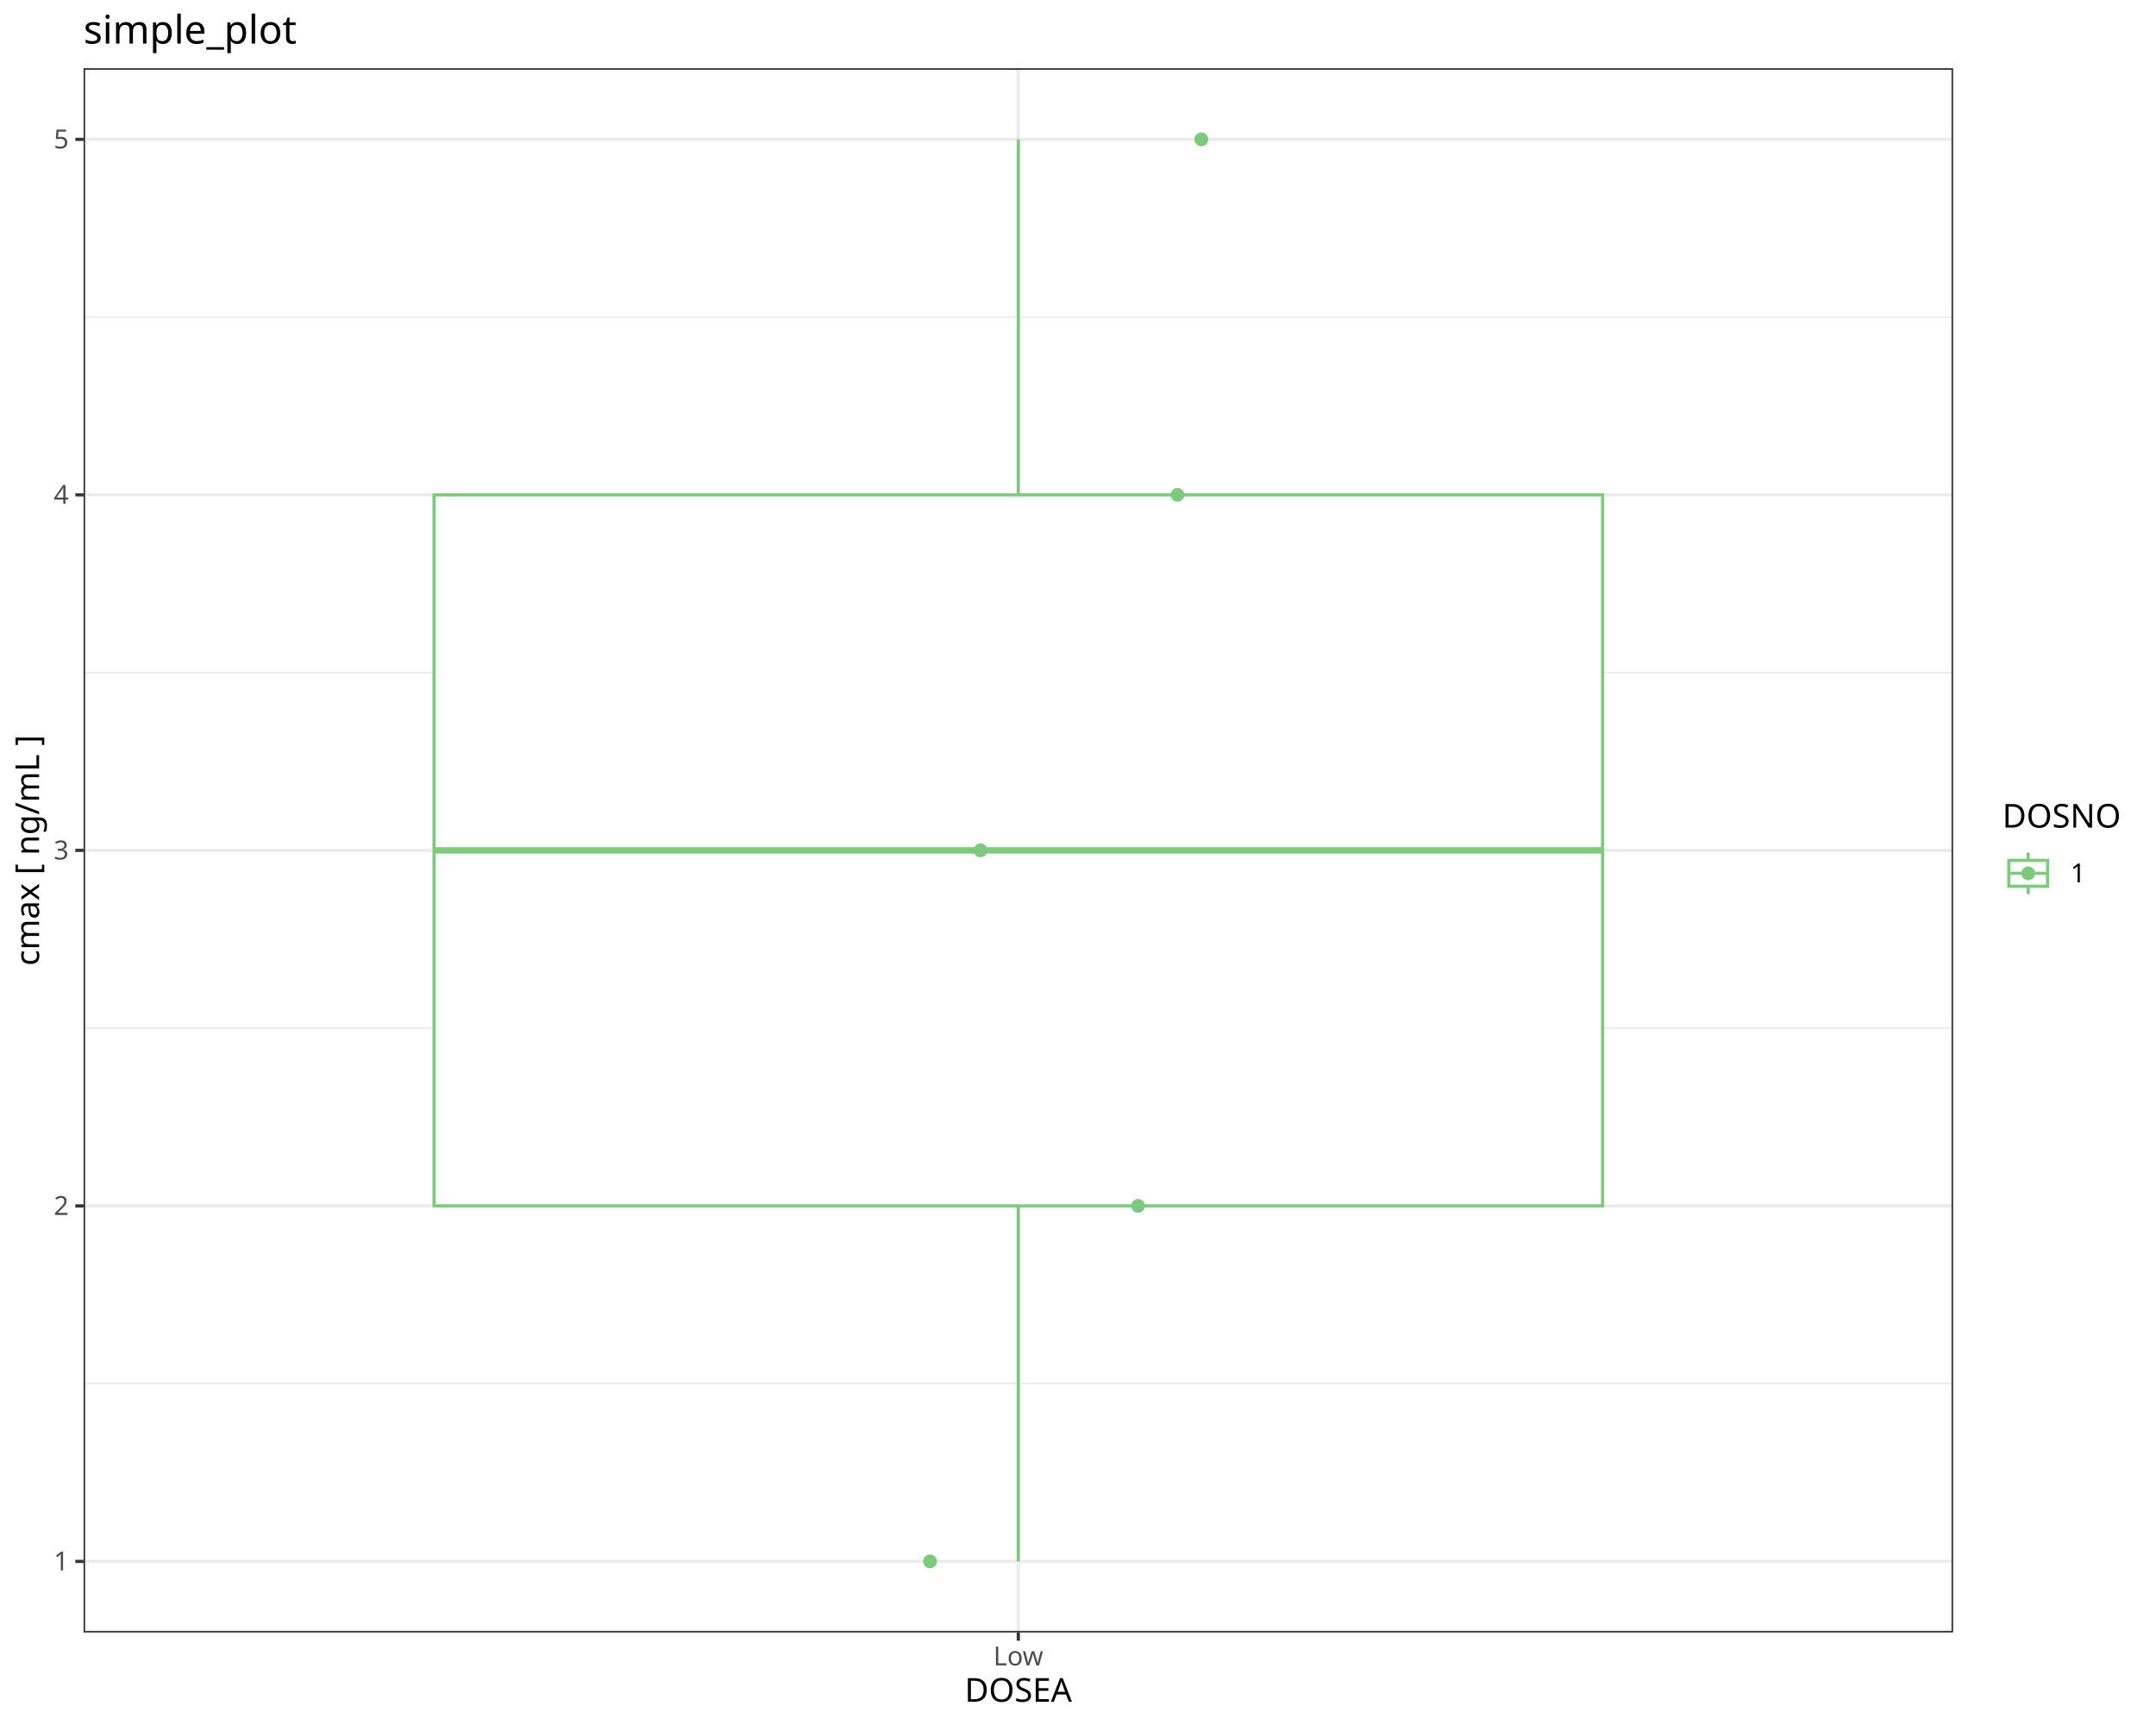
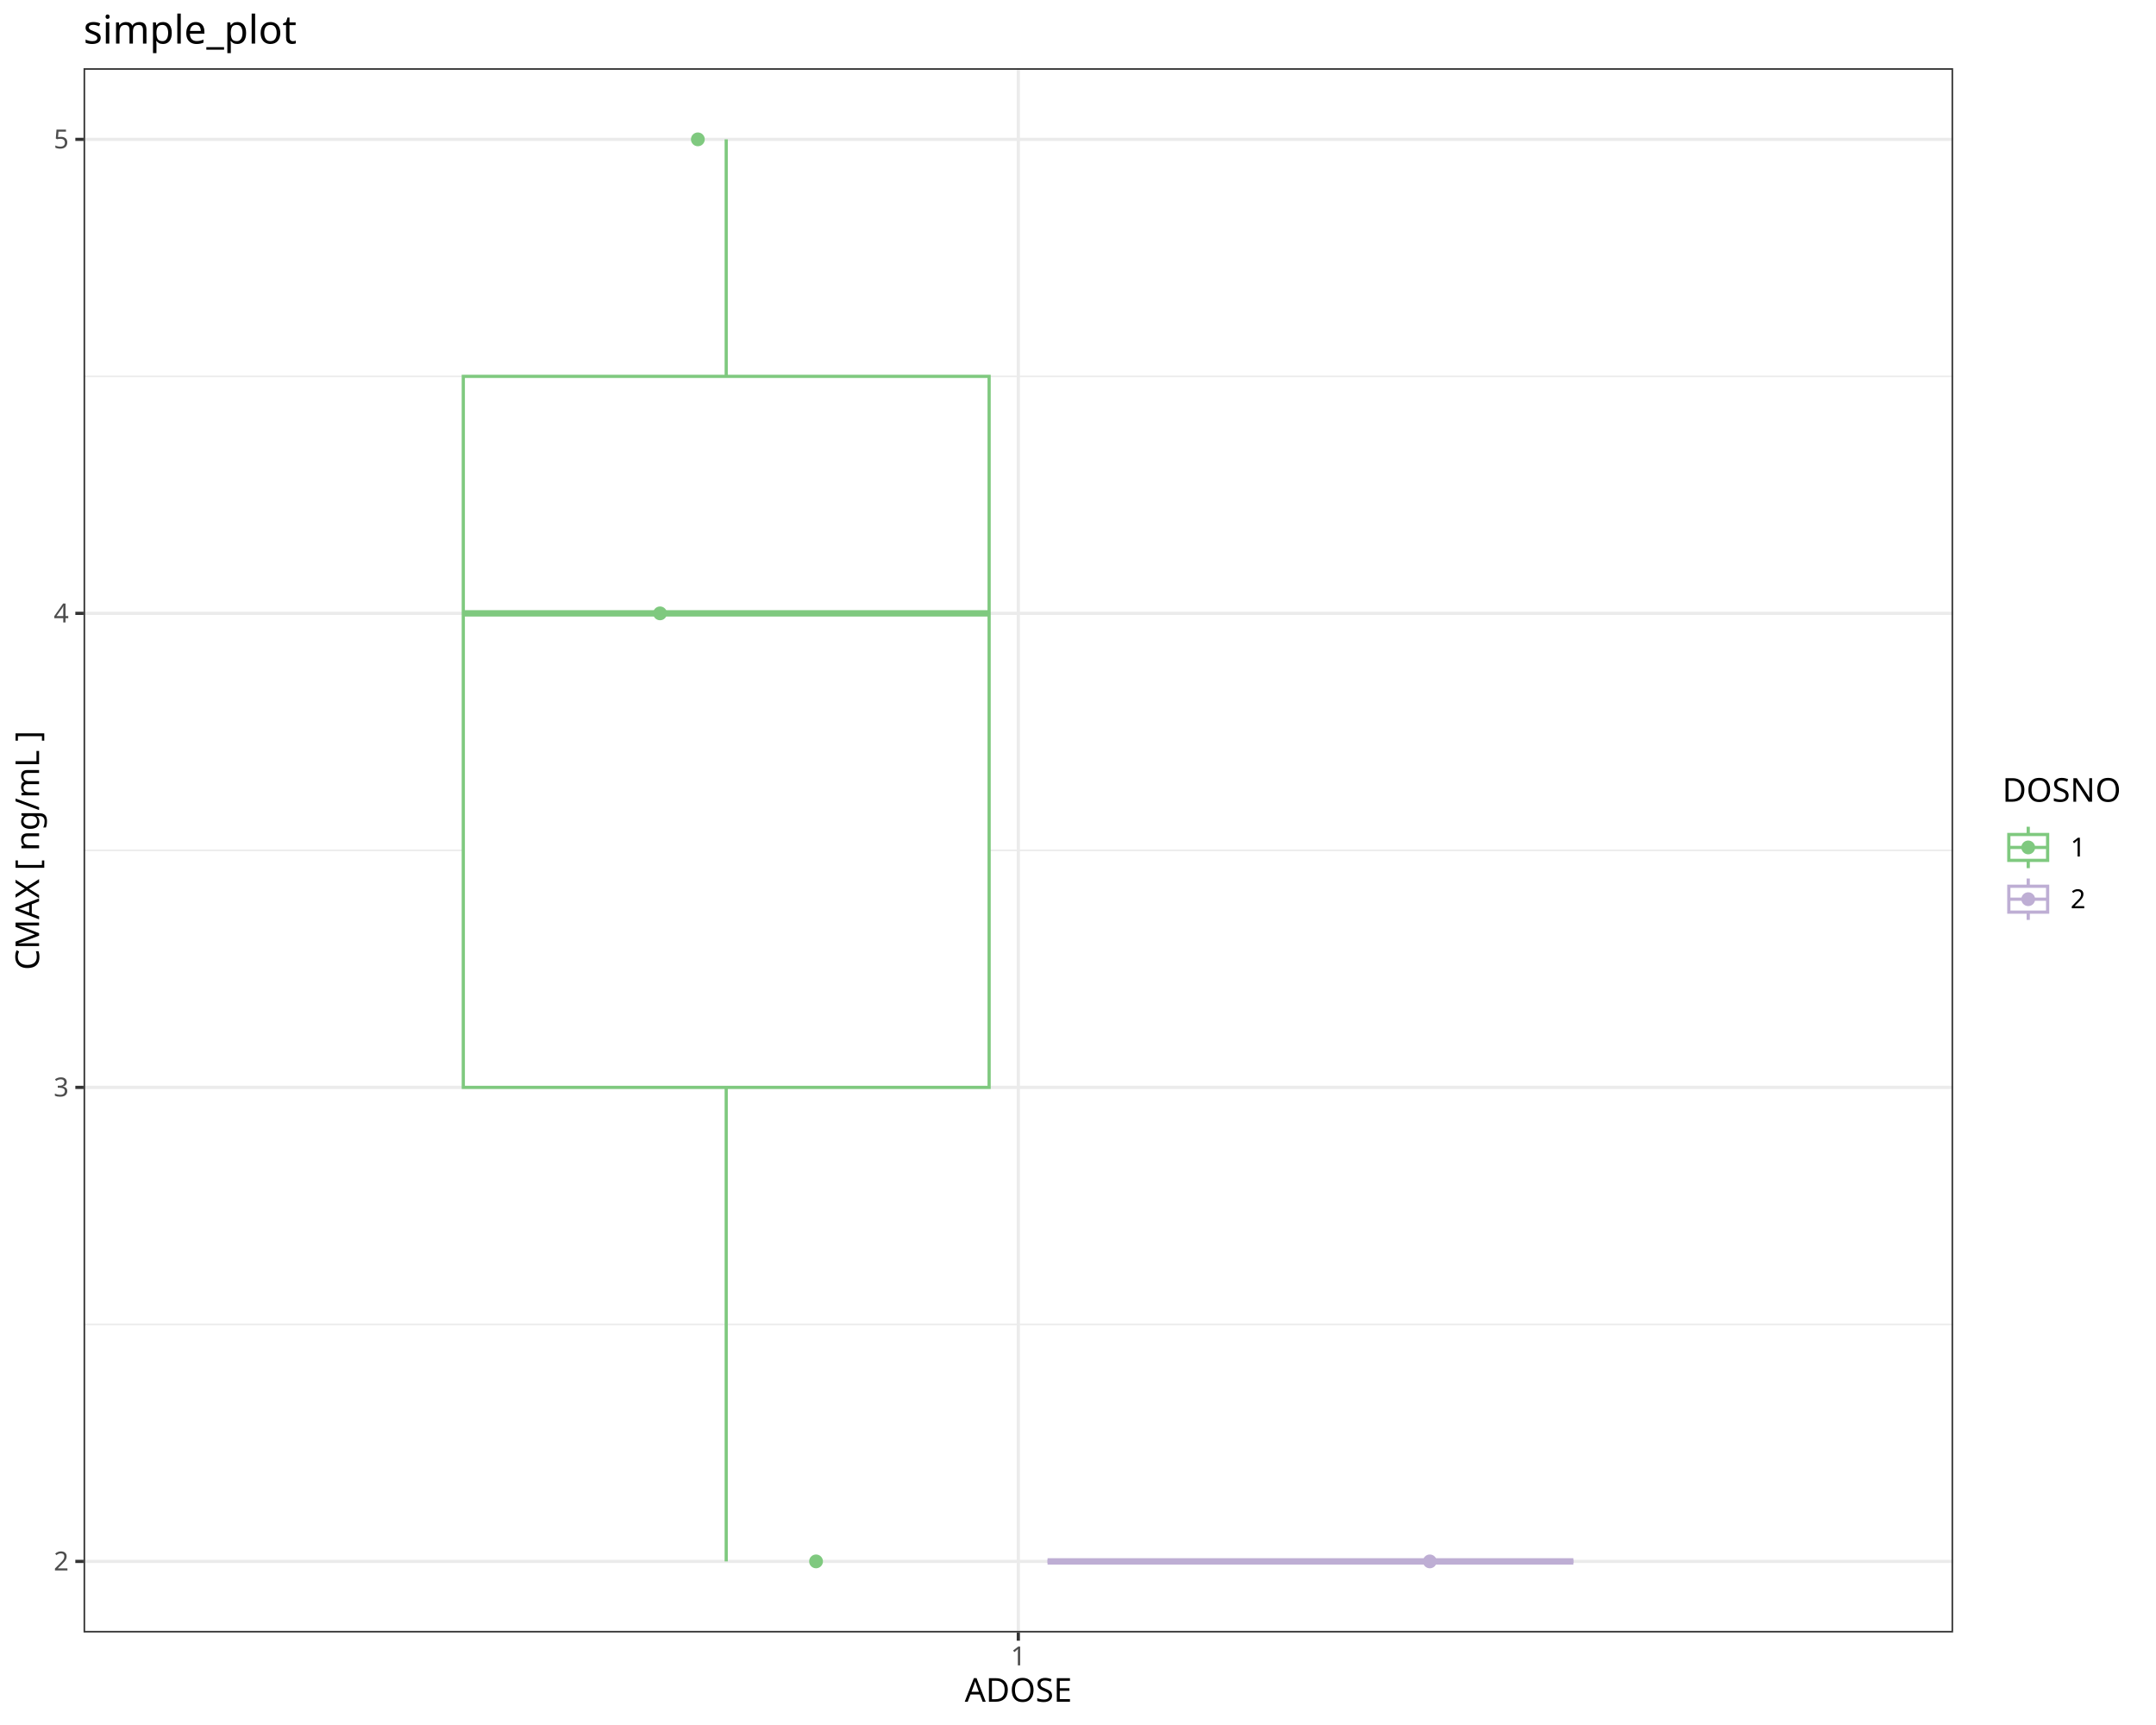
<svg xmlns="http://www.w3.org/2000/svg" class="svglite" data-engine-version="2.0" width="720.00pt" height="576.00pt" viewBox="0 0 720.00 576.00">
  <defs>
    <style type="text/css">
    .svglite line, .svglite polyline, .svglite polygon, .svglite path, .svglite rect, .svglite circle {
      fill: none;
      stroke: #000000;
      stroke-linecap: round;
      stroke-linejoin: round;
      stroke-miterlimit: 10.00;
    }
  </style>
  </defs>
  <rect width="100%" height="100%" style="stroke: none; fill: #FFFFFF;" />
  <defs>
    <clipPath id="cpMC4wMHw3MjAuMDB8MC4wMHw1NzYuMDA=">
      <rect x="0.00" y="0.00" width="720.00" height="576.00" />
    </clipPath>
  </defs>
  <g clip-path="url(#cpMC4wMHw3MjAuMDB8MC4wMHw1NzYuMDA=)">
    <rect x="-0" y="0.00" width="720.00" height="576.00" style="stroke-width: 1.07; stroke: #FFFFFF; fill: #FFFFFF;" />
  </g>
  <defs>
    <clipPath id="cpMjcuOTB8NjUyLjI1fDIyLjc4fDU0NS4xMQ==">
      <rect x="27.90" y="22.78" width="624.35" height="522.33" />
    </clipPath>
  </defs>
  <g clip-path="url(#cpMjcuOTB8NjUyLjI1fDIyLjc4fDU0NS4xMQ==)">
    <rect x="27.90" y="22.78" width="624.35" height="522.33" style="stroke-width: 1.07; stroke: none; fill: #FFFFFF;" />
-     <polyline points="27.90,462.01 652.25,462.01 " style="stroke-width: 0.53; stroke: #EBEBEB; stroke-linecap: butt;" />
-     <polyline points="27.90,343.30 652.25,343.30 " style="stroke-width: 0.53; stroke: #EBEBEB; stroke-linecap: butt;" />
-     <polyline points="27.90,224.59 652.25,224.59 " style="stroke-width: 0.53; stroke: #EBEBEB; stroke-linecap: butt;" />
-     <polyline points="27.90,105.88 652.25,105.88 " style="stroke-width: 0.53; stroke: #EBEBEB; stroke-linecap: butt;" />
+     <polyline points="27.90,442.23 652.25,442.23 " style="stroke-width: 0.53; stroke: #EBEBEB; stroke-linecap: butt;" />
+     <polyline points="27.90,283.95 652.25,283.95 " style="stroke-width: 0.53; stroke: #EBEBEB; stroke-linecap: butt;" />
+     <polyline points="27.90,125.67 652.25,125.67 " style="stroke-width: 0.53; stroke: #EBEBEB; stroke-linecap: butt;" />
    <polyline points="27.90,521.37 652.25,521.37 " style="stroke-width: 1.07; stroke: #EBEBEB; stroke-linecap: butt;" />
-     <polyline points="27.90,402.66 652.25,402.66 " style="stroke-width: 1.07; stroke: #EBEBEB; stroke-linecap: butt;" />
-     <polyline points="27.90,283.95 652.25,283.95 " style="stroke-width: 1.07; stroke: #EBEBEB; stroke-linecap: butt;" />
-     <polyline points="27.90,165.24 652.25,165.24 " style="stroke-width: 1.07; stroke: #EBEBEB; stroke-linecap: butt;" />
+     <polyline points="27.90,363.09 652.25,363.09 " style="stroke-width: 1.07; stroke: #EBEBEB; stroke-linecap: butt;" />
+     <polyline points="27.90,204.81 652.25,204.81 " style="stroke-width: 1.07; stroke: #EBEBEB; stroke-linecap: butt;" />
    <polyline points="27.90,46.53 652.25,46.53 " style="stroke-width: 1.07; stroke: #EBEBEB; stroke-linecap: butt;" />
    <polyline points="340.07,545.11 340.07,22.78 " style="stroke-width: 1.07; stroke: #EBEBEB; stroke-linecap: butt;" />
-     <line x1="340.07" y1="165.24" x2="340.07" y2="46.53" style="stroke-width: 1.07; stroke: #7FC97F; stroke-linecap: butt;" />
-     <line x1="340.07" y1="402.66" x2="340.07" y2="521.37" style="stroke-width: 1.07; stroke: #7FC97F; stroke-linecap: butt;" />
-     <polygon points="144.96,165.24 144.96,402.66 535.18,402.66 535.18,165.24 144.96,165.24 " style="stroke-width: 1.07; stroke: #7FC97F; stroke-linecap: butt; stroke-linejoin: miter; fill: #FFFFFF;" />
-     <line x1="144.96" y1="283.95" x2="535.18" y2="283.95" style="stroke-width: 2.13; stroke: #7FC97F; stroke-linecap: butt; stroke-linejoin: miter;" />
-     <circle cx="310.60" cy="521.37" r="1.95" style="stroke-width: 0.71; stroke: #7FC97F; fill: #7FC97F;" />
-     <circle cx="380.08" cy="402.66" r="1.95" style="stroke-width: 0.71; stroke: #7FC97F; fill: #7FC97F;" />
-     <circle cx="327.45" cy="283.95" r="1.95" style="stroke-width: 0.71; stroke: #7FC97F; fill: #7FC97F;" />
-     <circle cx="393.22" cy="165.24" r="1.95" style="stroke-width: 0.71; stroke: #7FC97F; fill: #7FC97F;" />
-     <circle cx="401.19" cy="46.53" r="1.95" style="stroke-width: 0.71; stroke: #7FC97F; fill: #7FC97F;" />
+     <line x1="242.52" y1="125.67" x2="242.52" y2="46.53" style="stroke-width: 1.07; stroke: #7FC97F; stroke-linecap: butt;" />
+     <line x1="242.52" y1="363.09" x2="242.52" y2="521.37" style="stroke-width: 1.07; stroke: #7FC97F; stroke-linecap: butt;" />
+     <polygon points="154.72,125.67 154.72,363.09 330.32,363.09 330.32,125.67 154.72,125.67 " style="stroke-width: 1.07; stroke: #7FC97F; stroke-linecap: butt; stroke-linejoin: miter; fill: #FFFFFF;" />
+     <line x1="154.72" y1="204.81" x2="330.32" y2="204.81" style="stroke-width: 2.13; stroke: #7FC97F; stroke-linecap: butt; stroke-linejoin: miter;" />
+     <line x1="437.63" y1="521.37" x2="437.63" y2="521.37" style="stroke-width: 1.07; stroke: #BEAED4; stroke-linecap: butt;" />
+     <line x1="437.63" y1="521.37" x2="437.63" y2="521.37" style="stroke-width: 1.07; stroke: #BEAED4; stroke-linecap: butt;" />
+     <polygon points="349.83,521.37 349.83,521.37 525.43,521.37 525.43,521.37 349.83,521.37 " style="stroke-width: 1.07; stroke: #BEAED4; stroke-linecap: butt; stroke-linejoin: miter; fill: #FFFFFF;" />
+     <line x1="349.83" y1="521.37" x2="525.43" y2="521.37" style="stroke-width: 2.13; stroke: #BEAED4; stroke-linecap: butt; stroke-linejoin: miter;" />
+     <circle cx="220.42" cy="204.81" r="1.95" style="stroke-width: 0.71; stroke: #7FC97F; fill: #7FC97F;" />
+     <circle cx="272.52" cy="521.37" r="1.95" style="stroke-width: 0.71; stroke: #7FC97F; fill: #7FC97F;" />
+     <circle cx="233.05" cy="46.53" r="1.95" style="stroke-width: 0.71; stroke: #7FC97F; fill: #7FC97F;" />
+     <circle cx="477.49" cy="521.37" r="1.95" style="stroke-width: 0.71; stroke: #BEAED4; fill: #BEAED4;" />
    <rect x="27.90" y="22.78" width="624.35" height="522.33" style="stroke-width: 1.07; stroke: #333333;" />
  </g>
  <g clip-path="url(#cpMC4wMHw3MjAuMDB8MC4wMHw1NzYuMDA=)">
-     <text x="22.97" y="524.40" text-anchor="end" style="font-size: 8.80px; fill: #4D4D4D; font-family: sans;" textLength="4.89px" lengthAdjust="spacingAndGlyphs">1</text>
-     <text x="22.97" y="405.69" text-anchor="end" style="font-size: 8.80px; fill: #4D4D4D; font-family: sans;" textLength="4.89px" lengthAdjust="spacingAndGlyphs">2</text>
-     <text x="22.97" y="286.98" text-anchor="end" style="font-size: 8.80px; fill: #4D4D4D; font-family: sans;" textLength="4.89px" lengthAdjust="spacingAndGlyphs">3</text>
-     <text x="22.97" y="168.26" text-anchor="end" style="font-size: 8.80px; fill: #4D4D4D; font-family: sans;" textLength="4.89px" lengthAdjust="spacingAndGlyphs">4</text>
+     <text x="22.97" y="524.40" text-anchor="end" style="font-size: 8.80px; fill: #4D4D4D; font-family: sans;" textLength="4.89px" lengthAdjust="spacingAndGlyphs">2</text>
+     <text x="22.97" y="366.12" text-anchor="end" style="font-size: 8.80px; fill: #4D4D4D; font-family: sans;" textLength="4.89px" lengthAdjust="spacingAndGlyphs">3</text>
+     <text x="22.97" y="207.84" text-anchor="end" style="font-size: 8.80px; fill: #4D4D4D; font-family: sans;" textLength="4.89px" lengthAdjust="spacingAndGlyphs">4</text>
    <text x="22.97" y="49.55" text-anchor="end" style="font-size: 8.80px; fill: #4D4D4D; font-family: sans;" textLength="4.89px" lengthAdjust="spacingAndGlyphs">5</text>
    <polyline points="25.16,521.37 27.90,521.37 " style="stroke-width: 1.07; stroke: #333333; stroke-linecap: butt;" />
-     <polyline points="25.16,402.66 27.90,402.66 " style="stroke-width: 1.07; stroke: #333333; stroke-linecap: butt;" />
-     <polyline points="25.16,283.95 27.90,283.95 " style="stroke-width: 1.07; stroke: #333333; stroke-linecap: butt;" />
-     <polyline points="25.16,165.24 27.90,165.24 " style="stroke-width: 1.07; stroke: #333333; stroke-linecap: butt;" />
+     <polyline points="25.16,363.09 27.90,363.09 " style="stroke-width: 1.07; stroke: #333333; stroke-linecap: butt;" />
+     <polyline points="25.16,204.81 27.90,204.81 " style="stroke-width: 1.07; stroke: #333333; stroke-linecap: butt;" />
    <polyline points="25.16,46.53 27.90,46.53 " style="stroke-width: 1.07; stroke: #333333; stroke-linecap: butt;" />
    <polyline points="340.07,547.85 340.07,545.11 " style="stroke-width: 1.07; stroke: #333333; stroke-linecap: butt;" />
-     <text x="340.07" y="556.10" text-anchor="middle" style="font-size: 8.80px; fill: #4D4D4D; font-family: sans;" textLength="16.15px" lengthAdjust="spacingAndGlyphs">Low</text>
-     <text x="340.07" y="568.24" text-anchor="middle" style="font-size: 11.00px; font-family: sans;" textLength="38.52px" lengthAdjust="spacingAndGlyphs">DOSEA</text>
-     <text transform="translate(13.05,283.95) rotate(-90)" text-anchor="middle" style="font-size: 11.00px; font-family: sans;" textLength="75.21px" lengthAdjust="spacingAndGlyphs">cmax  [ ng/mL ]</text>
-     <rect x="663.21" y="262.16" width="51.31" height="43.57" style="stroke-width: 1.07; stroke: none; fill: #FFFFFF;" />
-     <text x="668.69" y="276.35" style="font-size: 11.00px; font-family: sans;" textLength="40.35px" lengthAdjust="spacingAndGlyphs">DOSNO</text>
-     <rect x="668.69" y="282.97" width="17.28" height="17.28" style="stroke-width: 1.07; stroke: none; fill: #FFFFFF;" />
-     <polyline points="677.33,298.53 677.33,295.93 " style="stroke-width: 1.07; stroke: #7FC97F; stroke-linecap: butt; stroke-linejoin: miter;" />
-     <polyline points="677.33,287.29 677.33,284.70 " style="stroke-width: 1.07; stroke: #7FC97F; stroke-linecap: butt; stroke-linejoin: miter;" />
-     <rect x="670.85" y="287.29" width="12.96" height="8.64" style="stroke-width: 1.07; stroke: #7FC97F; stroke-linecap: butt; stroke-linejoin: miter; fill: #FFFFFF;" />
-     <polyline points="670.85,291.61 683.81,291.61 " style="stroke-width: 1.07; stroke: #7FC97F; stroke-linecap: butt; stroke-linejoin: miter;" />
-     <circle cx="677.33" cy="291.61" r="1.95" style="stroke-width: 0.71; stroke: #7FC97F; fill: #7FC97F;" />
-     <text x="691.45" y="294.64" style="font-size: 8.80px; font-family: sans;" textLength="4.89px" lengthAdjust="spacingAndGlyphs">1</text>
+     <text x="340.07" y="556.10" text-anchor="middle" style="font-size: 8.80px; fill: #4D4D4D; font-family: sans;" textLength="4.89px" lengthAdjust="spacingAndGlyphs">1</text>
+     <text x="340.07" y="568.24" text-anchor="middle" style="font-size: 11.00px; font-family: sans;" textLength="38.52px" lengthAdjust="spacingAndGlyphs">ADOSE</text>
+     <text transform="translate(13.05,283.95) rotate(-90)" text-anchor="middle" style="font-size: 11.00px; font-family: sans;" textLength="80.70px" lengthAdjust="spacingAndGlyphs">CMAX  [ ng/mL ]</text>
+     <rect x="663.21" y="253.52" width="51.31" height="60.85" style="stroke-width: 1.07; stroke: none; fill: #FFFFFF;" />
+     <text x="668.69" y="267.71" style="font-size: 11.00px; font-family: sans;" textLength="40.35px" lengthAdjust="spacingAndGlyphs">DOSNO</text>
+     <rect x="668.69" y="274.33" width="17.28" height="17.28" style="stroke-width: 1.07; stroke: none; fill: #FFFFFF;" />
+     <polyline points="677.33,289.89 677.33,287.29 " style="stroke-width: 1.07; stroke: #7FC97F; stroke-linecap: butt; stroke-linejoin: miter;" />
+     <polyline points="677.33,278.65 677.33,276.06 " style="stroke-width: 1.07; stroke: #7FC97F; stroke-linecap: butt; stroke-linejoin: miter;" />
+     <rect x="670.85" y="278.65" width="12.96" height="8.64" style="stroke-width: 1.07; stroke: #7FC97F; stroke-linecap: butt; stroke-linejoin: miter; fill: #FFFFFF;" />
+     <polyline points="670.85,282.97 683.81,282.97 " style="stroke-width: 1.07; stroke: #7FC97F; stroke-linecap: butt; stroke-linejoin: miter;" />
+     <circle cx="677.33" cy="282.97" r="1.95" style="stroke-width: 0.71; stroke: #7FC97F; fill: #7FC97F;" />
+     <rect x="668.69" y="291.61" width="17.28" height="17.28" style="stroke-width: 1.07; stroke: none; fill: #FFFFFF;" />
+     <polyline points="677.33,307.17 677.33,304.57 " style="stroke-width: 1.07; stroke: #BEAED4; stroke-linecap: butt; stroke-linejoin: miter;" />
+     <polyline points="677.33,295.93 677.33,293.34 " style="stroke-width: 1.07; stroke: #BEAED4; stroke-linecap: butt; stroke-linejoin: miter;" />
+     <rect x="670.85" y="295.93" width="12.96" height="8.64" style="stroke-width: 1.07; stroke: #BEAED4; stroke-linecap: butt; stroke-linejoin: miter; fill: #FFFFFF;" />
+     <polyline points="670.85,300.25 683.81,300.25 " style="stroke-width: 1.07; stroke: #BEAED4; stroke-linecap: butt; stroke-linejoin: miter;" />
+     <circle cx="677.33" cy="300.25" r="1.95" style="stroke-width: 0.71; stroke: #BEAED4; fill: #BEAED4;" />
+     <text x="691.45" y="286.00" style="font-size: 8.80px; font-family: sans;" textLength="4.89px" lengthAdjust="spacingAndGlyphs">1</text>
+     <text x="691.45" y="303.28" style="font-size: 8.80px; font-family: sans;" textLength="4.89px" lengthAdjust="spacingAndGlyphs">2</text>
    <text x="27.90" y="14.56" style="font-size: 13.20px; font-family: sans;" textLength="66.77px" lengthAdjust="spacingAndGlyphs">simple_plot</text>
  </g>
</svg>
